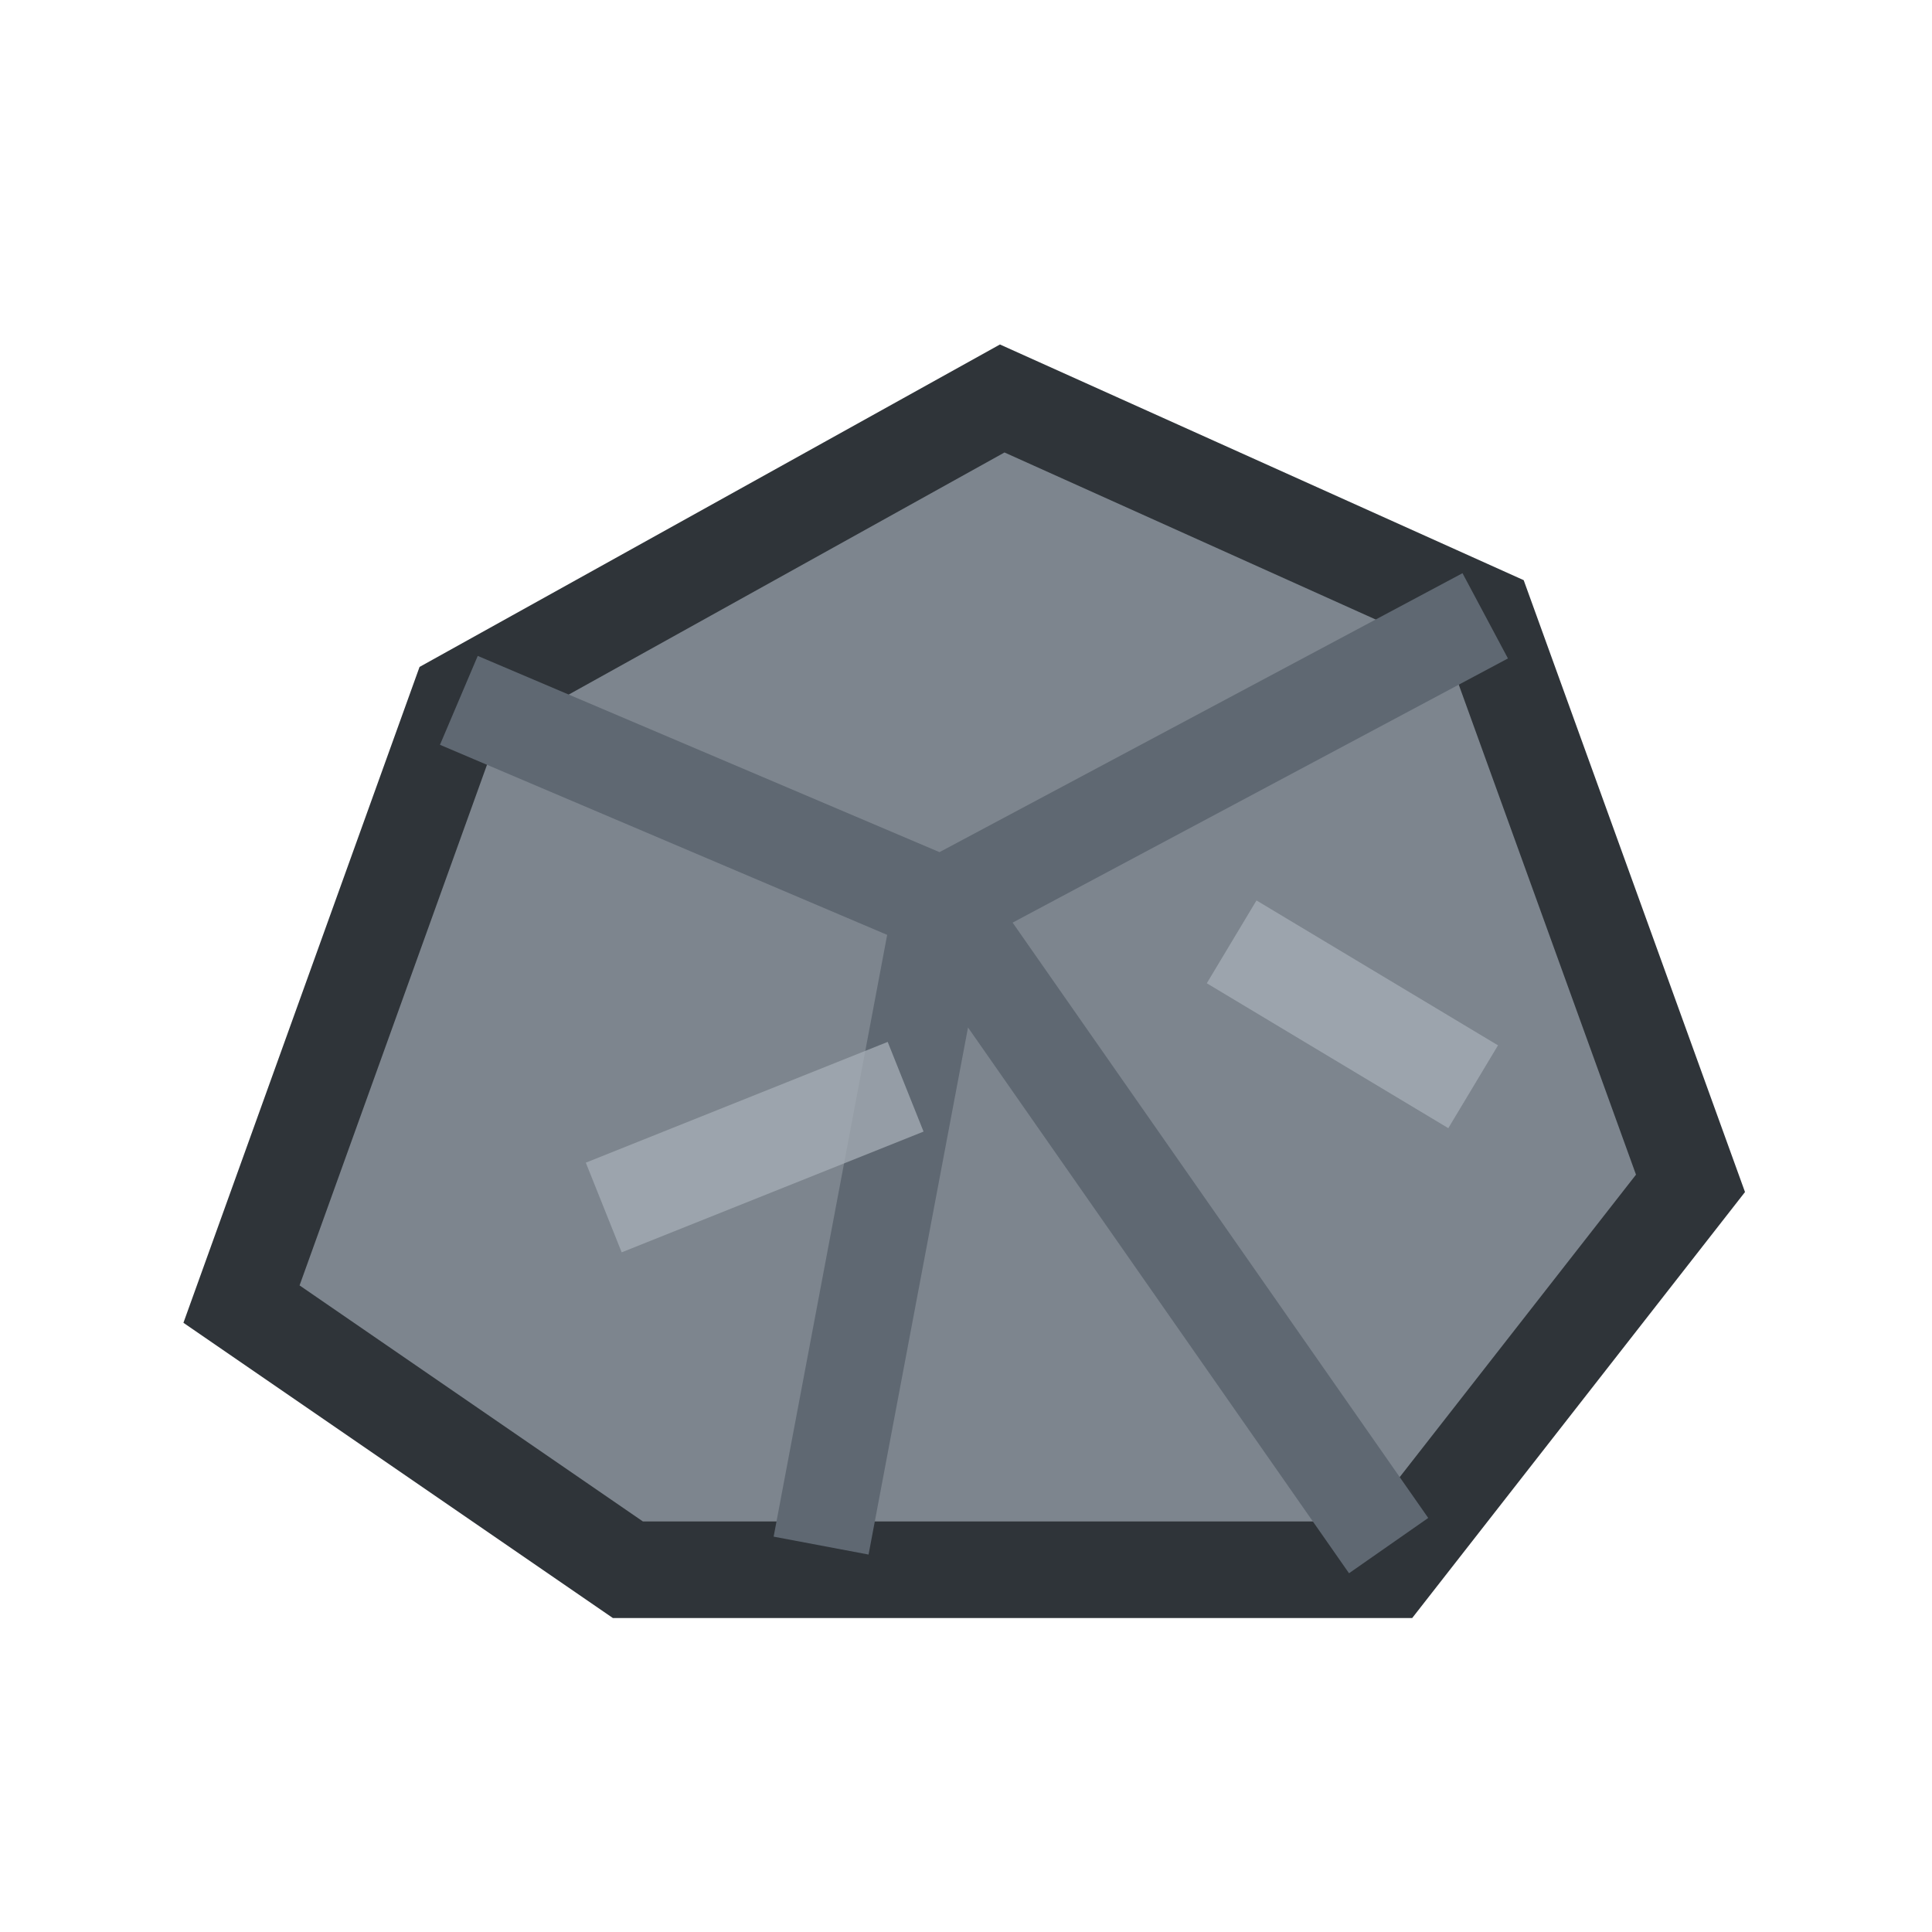
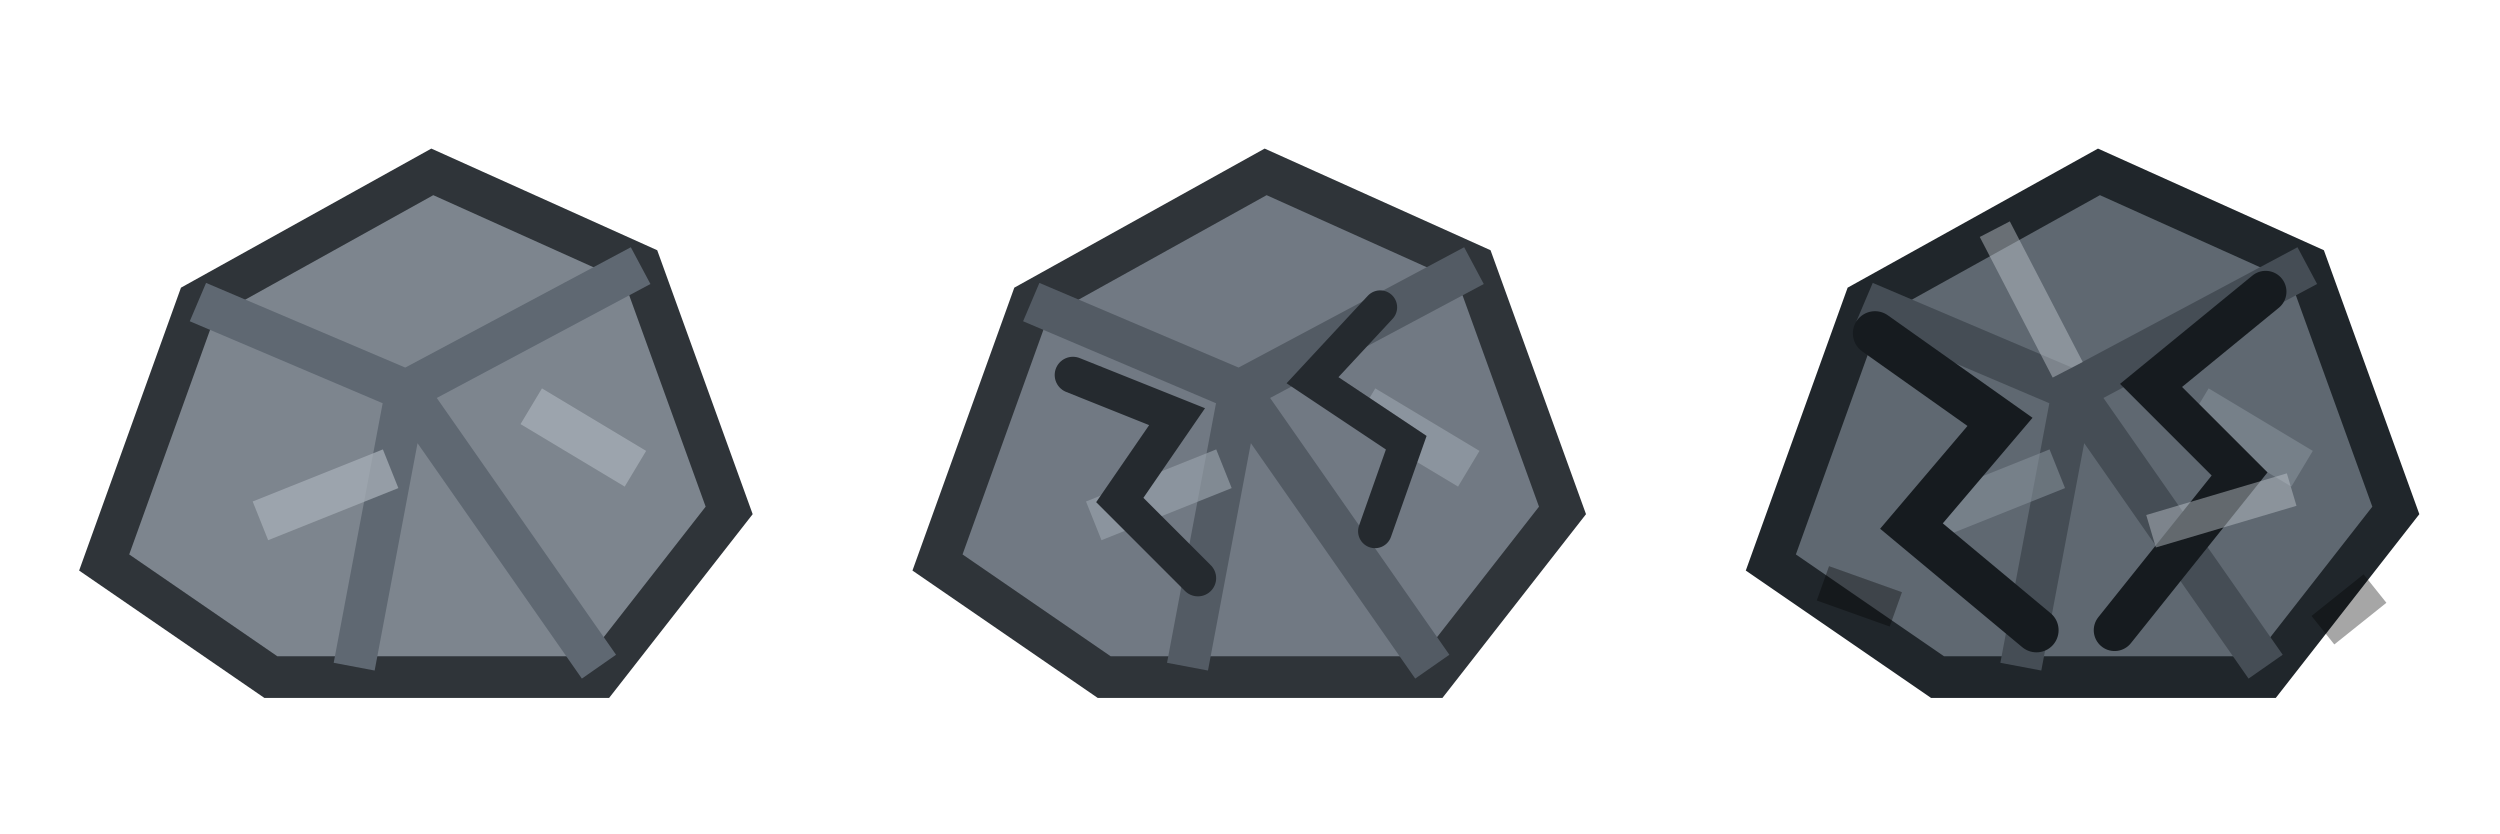
- <svg xmlns="http://www.w3.org/2000/svg" width="16" height="16" viewBox="0 0 16 16">
-   <rect width="16" height="16" fill="none" />
-   <path d="M2 10.8l1.8-5 4.5-2.5 4 1.8 1.7 4.7-2.5 3.2H5.2z" fill="#7d858e" stroke="#2f3439" stroke-width="0.8" />
-   <path d="M3.8 5.8l4 1.7 4.5-2.4M7.8 7.5l-1 5.3M7.8 7.5l3.7 5.3" fill="none" stroke="#5f6872" stroke-width="0.8" />
-   <path d="M5 10l2.5-1M10.2 7.8l2 1.2" stroke="#a7afb7" stroke-width="0.8" opacity="0.75" />
+ <svg xmlns="http://www.w3.org/2000/svg" width="48" height="16" viewBox="0 0 48 16">
+   <rect width="48" height="16" fill="none" />
+   <g id="perfect">
+     <path d="M2 10.8l1.8-5 4.5-2.5 4 1.8 1.7 4.7-2.5 3.2H5.2z" fill="#7d858e" stroke="#2f3439" stroke-width="0.8" />
+     <path d="M3.8 5.8l4 1.7 4.5-2.4M7.8 7.5l-1 5.3M7.8 7.5l3.7 5.3" fill="none" stroke="#5f6872" stroke-width="0.8" />
+     <path d="M5 10l2.5-1M10.2 7.8l2 1.2" stroke="#a7afb7" stroke-width="0.8" opacity="0.75" />
+   </g>
+   <g id="touched" transform="translate(16 0)">
+     <path d="M2 10.8l1.8-5 4.5-2.5 4 1.8 1.7 4.7-2.5 3.2H5.2z" fill="#717983" stroke="#2f3439" stroke-width="0.8" />
+     <path d="M3.8 5.8l4 1.7 4.5-2.4M7.8 7.5l-1 5.3M7.8 7.5l3.7 5.3" fill="none" stroke="#535b64" stroke-width="0.8" />
+     <path d="M5 10l2.5-1M10.2 7.8l2 1.2" stroke="#9aa3ac" stroke-width="0.8" opacity="0.65" />
+     <path d="M4.6 7.2l2 .8-1.1 1.6 1.5 1.5" fill="none" stroke="#252a2f" stroke-width="0.7" stroke-linecap="round" />
+     <path d="M10.5 5.9l-1.3 1.4 1.8 1.2-.6 1.7" fill="none" stroke="#252a2f" stroke-width="0.65" stroke-linecap="round" />
+   </g>
+   <g id="near-broken" transform="translate(32 0)">
+     <path d="M2 10.8l1.8-5 4.5-2.5 4 1.8 1.7 4.7-2.5 3.2H5.2z" fill="#5f6871" stroke="#20262b" stroke-width="0.8" />
+     <path d="M3.8 5.8l4 1.7 4.5-2.4M7.8 7.5l-1 5.3M7.8 7.5l3.7 5.3" fill="none" stroke="#454d55" stroke-width="0.8" />
+     <path d="M5 10l2.5-1M10.2 7.8l2 1.2" stroke="#89939d" stroke-width="0.8" opacity="0.55" />
+     <path d="M4 6.4l2.4 1.7-1.7 2 2.4 2" fill="none" stroke="#161b1f" stroke-width="0.85" stroke-linecap="round" />
+     <path d="M11.5 5.6l-2.2 1.8 1.7 1.7-2.4 3" fill="none" stroke="#161b1f" stroke-width="0.8" stroke-linecap="round" />
+     <path d="M6.3 4.4l1.4 2.7M12 9.4l-2.7.8" stroke="#c1c8cf" stroke-width="0.65" opacity="0.45" />
+     <path d="M3 11.2l1.4.5M12.6 12.1l1-.8" stroke="#000" stroke-width="0.7" opacity="0.35" />
+   </g>
</svg>
